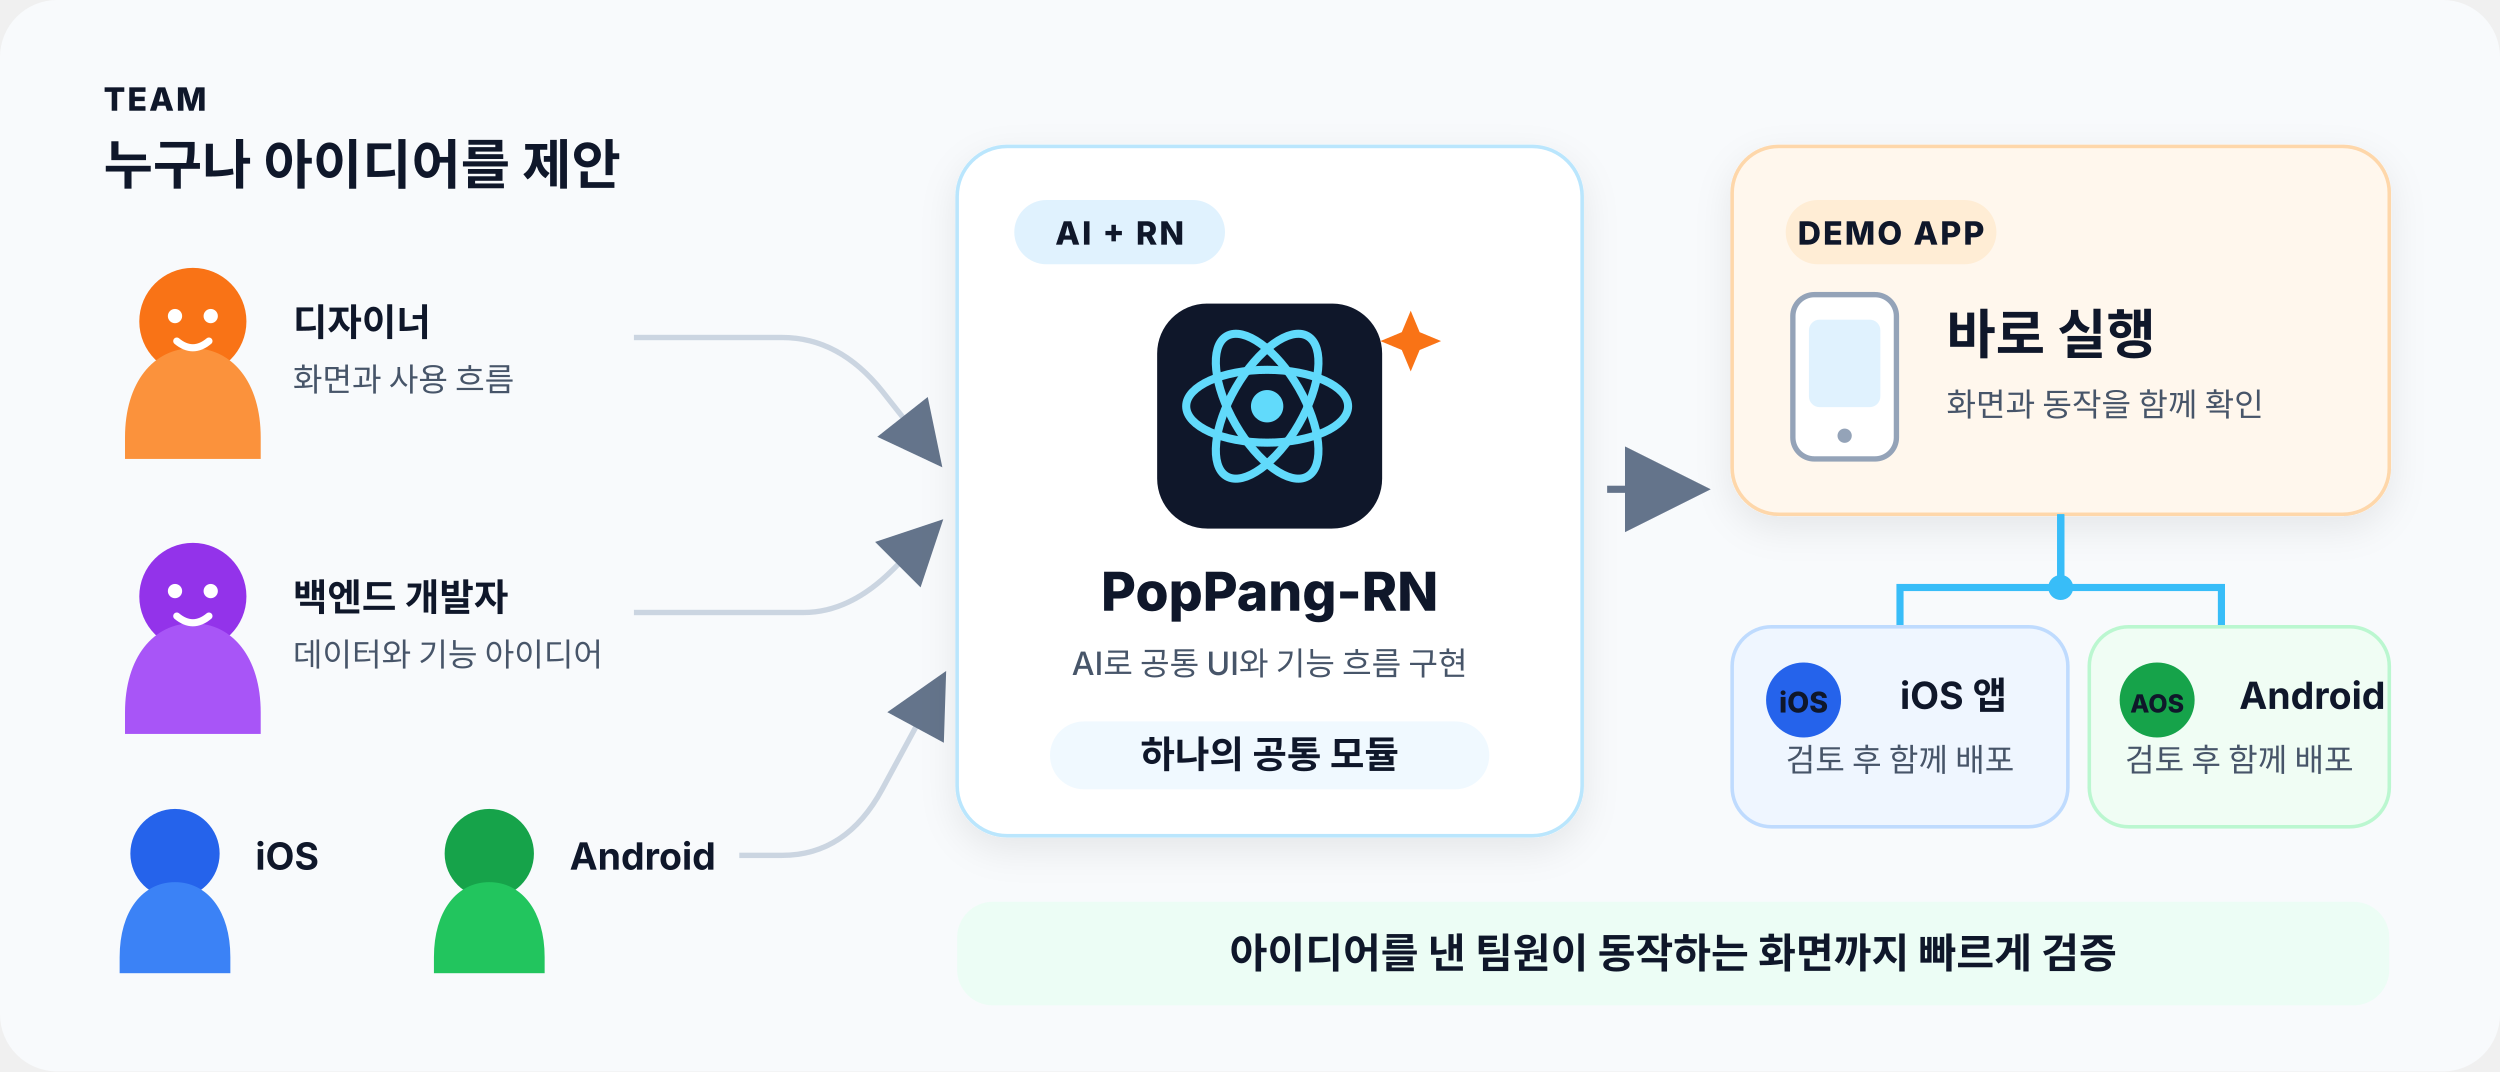
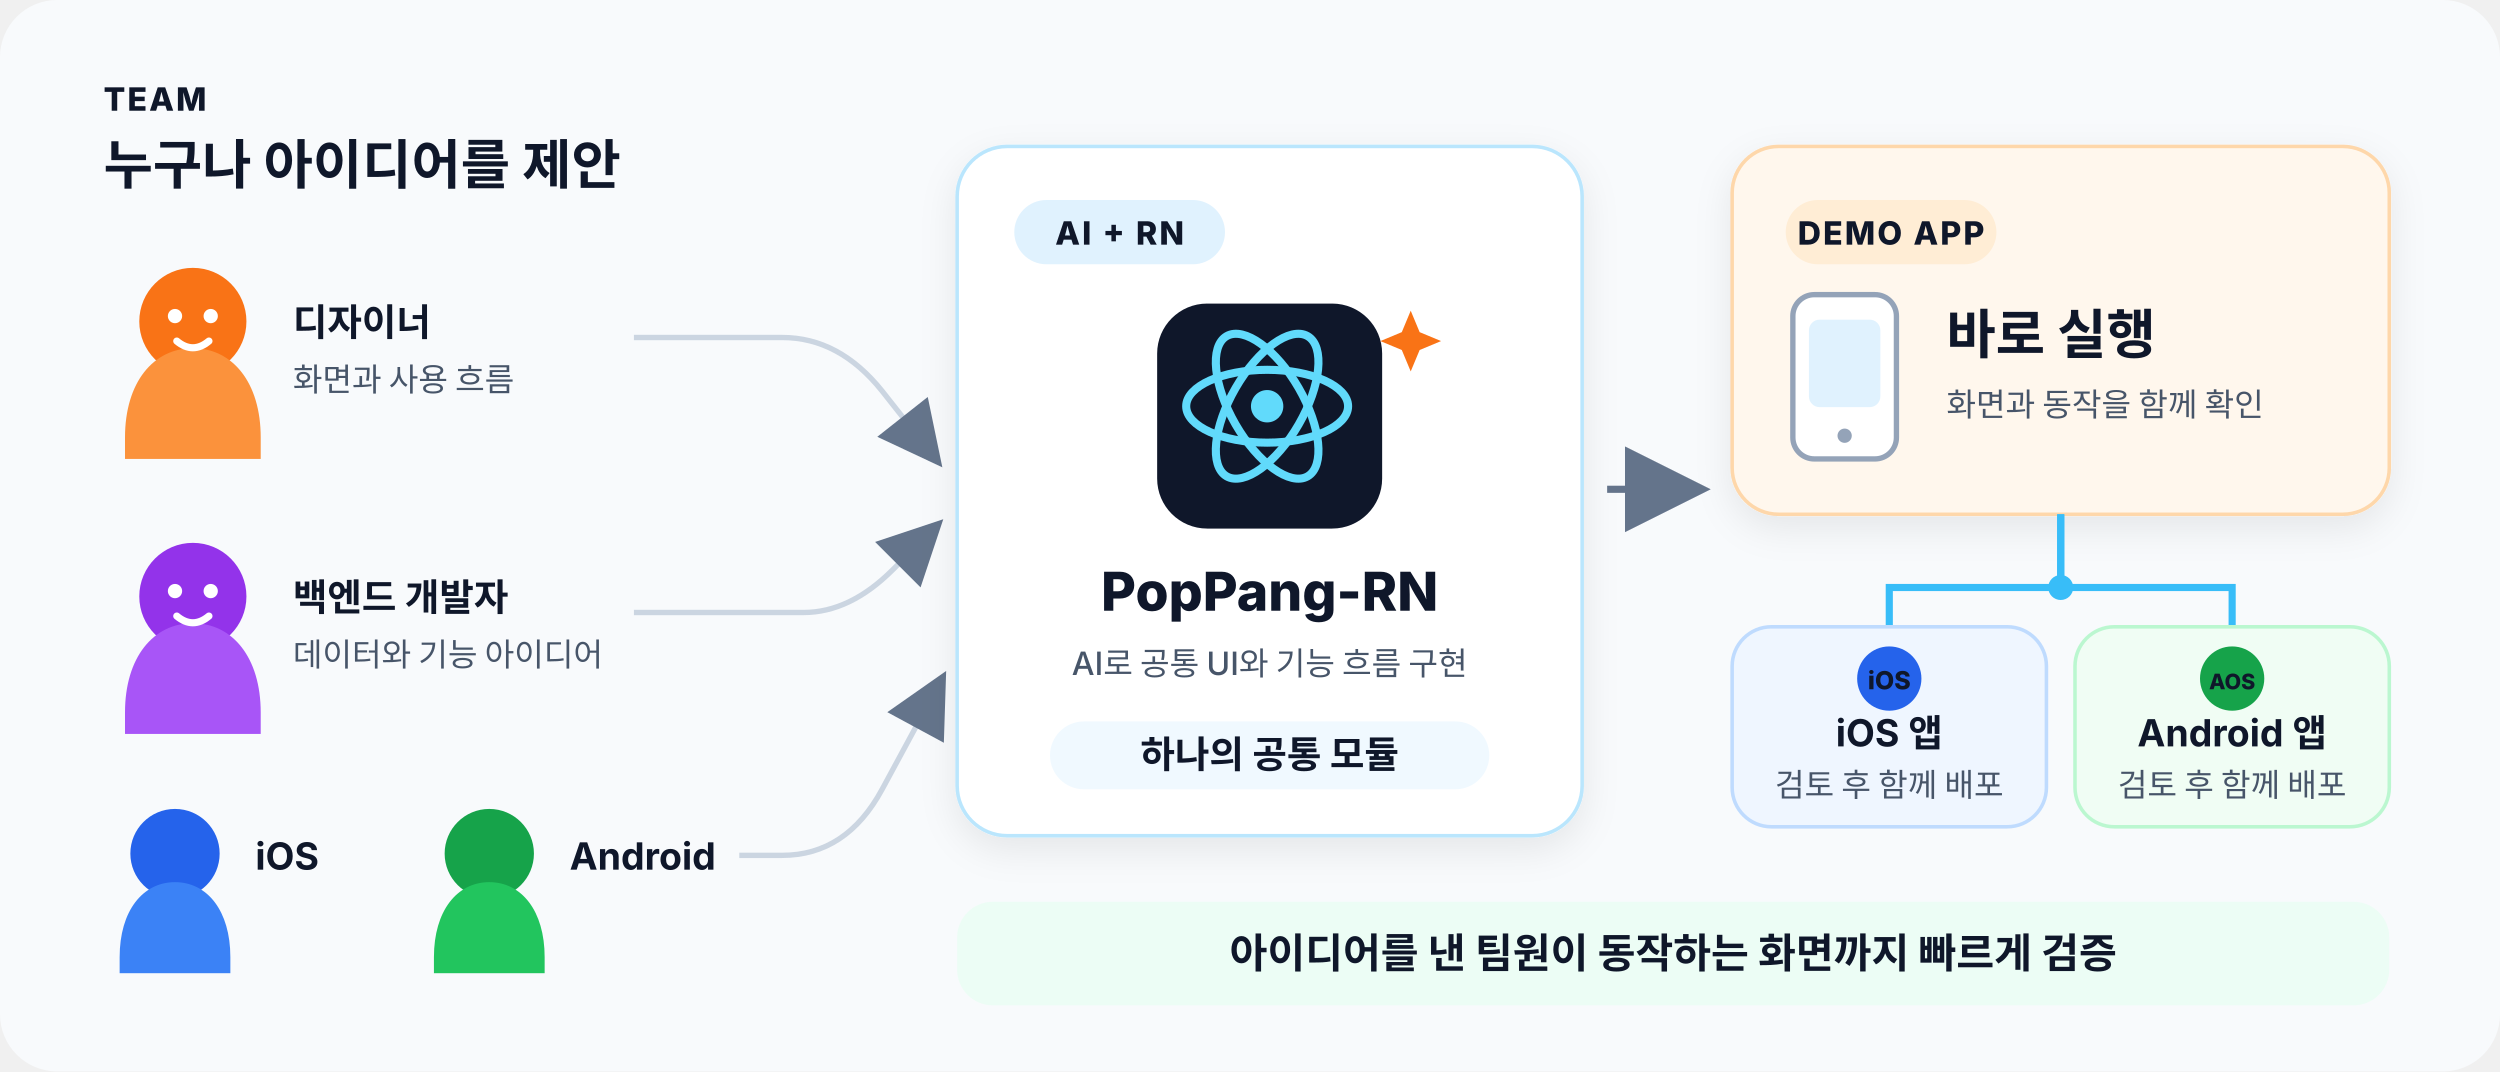
<svg xmlns="http://www.w3.org/2000/svg" width="1400" height="600" viewBox="0 0 1400 600" role="img" aria-labelledby="title desc">
  <defs>
    <filter id="shadow" x="-20%" y="-20%" width="140%" height="140%">
      <feDropShadow dx="0" dy="7" stdDeviation="10" flood-color="#0f172a" flood-opacity="0.08" />
    </filter>
    <marker id="arrow" markerWidth="12" markerHeight="12" refX="10" refY="6" orient="auto">
      <path d="M0,0 L12,6 L0,12 Z" fill="#64748b" />
    </marker>
    <style>
      text { font-family: -apple-system, BlinkMacSystemFont, "Segoe UI", "Apple SD Gothic Neo", sans-serif; fill: #0f172a; }
      .eyebrow { font-size: 18px; font-weight: 800; letter-spacing: 1.2px; }
      .heading { font-size: 30px; font-weight: 800; }
      .label { font-size: 21px; font-weight: 750; }
      .body { font-size: 18px; font-weight: 500; fill: #475569; }
      .note { font-size: 23px; font-weight: 800; }
    </style>
  </defs>
  <rect width="1400" height="600" rx="32" fill="#f8fafc" />
  <text x="58" y="62" class="eyebrow" fill="#64748b">TEAM</text>
  <text x="58" y="103" class="heading">누구나 아이디어를 제안</text>
  <g transform="translate(64 140)">
    <circle cx="44" cy="40" r="30" fill="#f97316" />
    <path d="M6 105c0-31 16-50 38-50s38 19 38 50v12H6z" fill="#fb923c" />
    <circle cx="34" cy="37" r="4" fill="#ffffff" />
    <circle cx="54" cy="37" r="4" fill="#ffffff" />
    <path d="M35 51c6 5 12 5 18 0" fill="none" stroke="#ffffff" stroke-width="4" stroke-linecap="round" />
  </g>
  <text x="164" y="188" class="label">디자이너</text>
  <text x="164" y="219" class="body">화면과 사용 흐름</text>
  <g transform="translate(64 294)">
    <circle cx="44" cy="40" r="30" fill="#9333ea" />
    <path d="M6 105c0-31 16-50 38-50s38 19 38 50v12H6z" fill="#a855f7" />
    <circle cx="34" cy="37" r="4" fill="#ffffff" />
    <circle cx="54" cy="37" r="4" fill="#ffffff" />
    <path d="M35 51c6 5 12 5 18 0" fill="none" stroke="#ffffff" stroke-width="4" stroke-linecap="round" />
  </g>
  <text x="164" y="342" class="label">백엔드 개발자</text>
  <text x="164" y="373" class="body">데이터와 기능 아이디어</text>
  <g transform="translate(64 448)">
    <circle cx="34" cy="30" r="25" fill="#2563eb" />
    <path d="M3 88c0-26 13-42 31-42s31 16 31 42v9H3z" fill="#3b82f6" />
  </g>
  <text x="143" y="487" class="label">iOS</text>
  <g transform="translate(240 448)">
    <circle cx="34" cy="30" r="25" fill="#16a34a" />
    <path d="M3 88c0-26 13-42 31-42s31 16 31 42v9H3z" fill="#22c55e" />
  </g>
  <text x="319" y="487" class="label">Android</text>
  <path d="M355 189 H438 Q470 189 494 219 L524 257" fill="none" stroke="#cbd5e1" stroke-width="3" marker-end="url(#arrow)" />
  <path d="M355 343 H450 Q476 343 500 319 L524 295" fill="none" stroke="#cbd5e1" stroke-width="3" marker-end="url(#arrow)" />
  <path d="M414 479 H438 Q474 479 494 442 L527 381" fill="none" stroke="#cbd5e1" stroke-width="3" marker-end="url(#arrow)" />
  <g filter="url(#shadow)">
    <rect x="536" y="82" width="350" height="386" rx="28" fill="#ffffff" stroke="#bae6fd" stroke-width="2" />
  </g>
  <rect x="568" y="112" width="118" height="36" rx="18" fill="#e0f2fe" />
  <text x="627" y="137" class="eyebrow" text-anchor="middle" fill="#0369a1">AI + RN</text>
  <rect x="648" y="170" width="126" height="126" rx="28" fill="#0f172a" />
  <g transform="translate(662 184) scale(.85)" aria-label="React Native logo">
    <path d="m56 61.832c5.891 0 10.667-4.776 10.667-10.667s-4.777-10.667-10.667-10.667-10.666 4.776-10.666 10.667 4.774 10.667 10.666 10.667z" fill="#61dafb" />
    <g fill="none" stroke="#61dafb" stroke-width="5.333">
      <path d="m56 75.165c29.455 0 53.333-10.745 53.333-24s-23.878-24-53.333-24-53.334 10.745-53.334 24 23.879 24 53.334 24z" />
      <path d="m35.215 63.165c14.728 25.509 35.972 40.815 47.451 34.188 11.48-6.628 8.846-32.68-5.882-58.188-14.727-25.51-35.972-40.816-47.45-34.188-11.48 6.627-8.846 32.679 5.881 58.188z" />
      <path d="m35.215 39.165c-14.727 25.509-17.36 51.56-5.882 58.188 11.48 6.627 32.724-8.68 47.451-34.188 14.728-25.51 17.362-51.56 5.883-58.188-11.48-6.628-32.724 8.679-47.452 34.188z" />
    </g>
  </g>
  <path d="M790 174l5 12 12 5-12 5-5 12-5-12-12-5 12-5z" fill="#f97316" />
  <text x="711" y="342" class="heading" text-anchor="middle">PopPang-RN</text>
  <text x="711" y="378" class="body" text-anchor="middle">AI로 공통 UI와 기능 흐름 구현</text>
  <rect x="588" y="404" width="246" height="38" rx="19" fill="#f0f9ff" />
  <text x="711" y="430" class="label" text-anchor="middle" fill="#0369a1">하나의 공통 모듈</text>
  <line x1="900" y1="274" x2="950" y2="274" stroke="#64748b" stroke-width="4" marker-end="url(#arrow)" />
  <g filter="url(#shadow)">
    <rect x="970" y="82" width="368" height="206" rx="26" fill="#fff7ed" stroke="#fed7aa" stroke-width="2" />
  </g>
  <rect x="1000" y="112" width="118" height="36" rx="18" fill="#ffedd5" />
  <text x="1059" y="137" class="eyebrow" text-anchor="middle" fill="#c2410c">DEMO APP</text>
  <rect x="1004" y="165" width="58" height="92" rx="12" fill="#ffffff" stroke="#94a3b8" stroke-width="3" />
  <rect x="1013" y="179" width="40" height="49" rx="6" fill="#e0f2fe" />
  <circle cx="1033" cy="244" r="4" fill="#94a3b8" />
  <text x="1090" y="198" class="heading">바로 실행</text>
  <text x="1090" y="233" class="body">화면과 동작을 함께 확인</text>
-   <path d="M1154 288 V329 H1064 V351" fill="none" stroke="#38bdf8" stroke-width="4" />
-   <path d="M1154 288 V329 H1244 V351" fill="none" stroke="#38bdf8" stroke-width="4" />
+   <path d="M1154 288 V329 H1058 V351" fill="none" stroke="#38bdf8" stroke-width="4" />
+   <path d="M1154 288 V329 H1250 V351" fill="none" stroke="#38bdf8" stroke-width="4" />
  <circle cx="1154" cy="329" r="7" fill="#38bdf8" />
-   <rect x="970" y="351" width="188" height="112" rx="22" fill="#eff6ff" stroke="#bfdbfe" stroke-width="2" />
-   <circle cx="1010" cy="392" r="21" fill="#2563eb" />
-   <text x="1010" y="399" font-size="16" font-weight="800" text-anchor="middle" fill="#ffffff">iOS</text>
-   <text x="1064" y="397" class="label">iOS 앱</text>
-   <text x="1064" y="432" class="body" text-anchor="middle">검토 후 함께 배포</text>
-   <rect x="1170" y="351" width="168" height="112" rx="22" fill="#f0fdf4" stroke="#bbf7d0" stroke-width="2" />
-   <circle cx="1208" cy="392" r="21" fill="#16a34a" />
-   <text x="1208" y="399" font-size="14" font-weight="800" text-anchor="middle" fill="#ffffff">AOS</text>
-   <text x="1254" y="397" class="label">Android</text>
-   <text x="1254" y="432" class="body" text-anchor="middle">검토 후 함께 배포</text>
+   <rect x="970" y="351" width="176" height="112" rx="22" fill="#eff6ff" stroke="#bfdbfe" stroke-width="2" />
+   <circle cx="1058" cy="380" r="18" fill="#2563eb" />
+   <text x="1058" y="386" font-size="14" font-weight="800" text-anchor="middle" fill="#ffffff">iOS</text>
+   <text x="1058" y="418" class="label" text-anchor="middle">iOS 앱</text>
+   <text x="1058" y="446" class="body" text-anchor="middle">검토 후 함께 배포</text>
+   <rect x="1162" y="351" width="176" height="112" rx="22" fill="#f0fdf4" stroke="#bbf7d0" stroke-width="2" />
+   <circle cx="1250" cy="380" r="18" fill="#16a34a" />
+   <text x="1250" y="386" font-size="12" font-weight="800" text-anchor="middle" fill="#ffffff">AOS</text>
+   <text x="1250" y="418" class="label" text-anchor="middle">Android 앱</text>
+   <text x="1250" y="446" class="body" text-anchor="middle">검토 후 함께 배포</text>
  <rect x="536" y="505" width="802" height="58" rx="20" fill="#ecfdf5" />
  <text x="937" y="542" class="note" text-anchor="middle" fill="#047857">아이디어를 낸 팀원이 동작하는 화면까지 빠르게 검증</text>
</svg>
